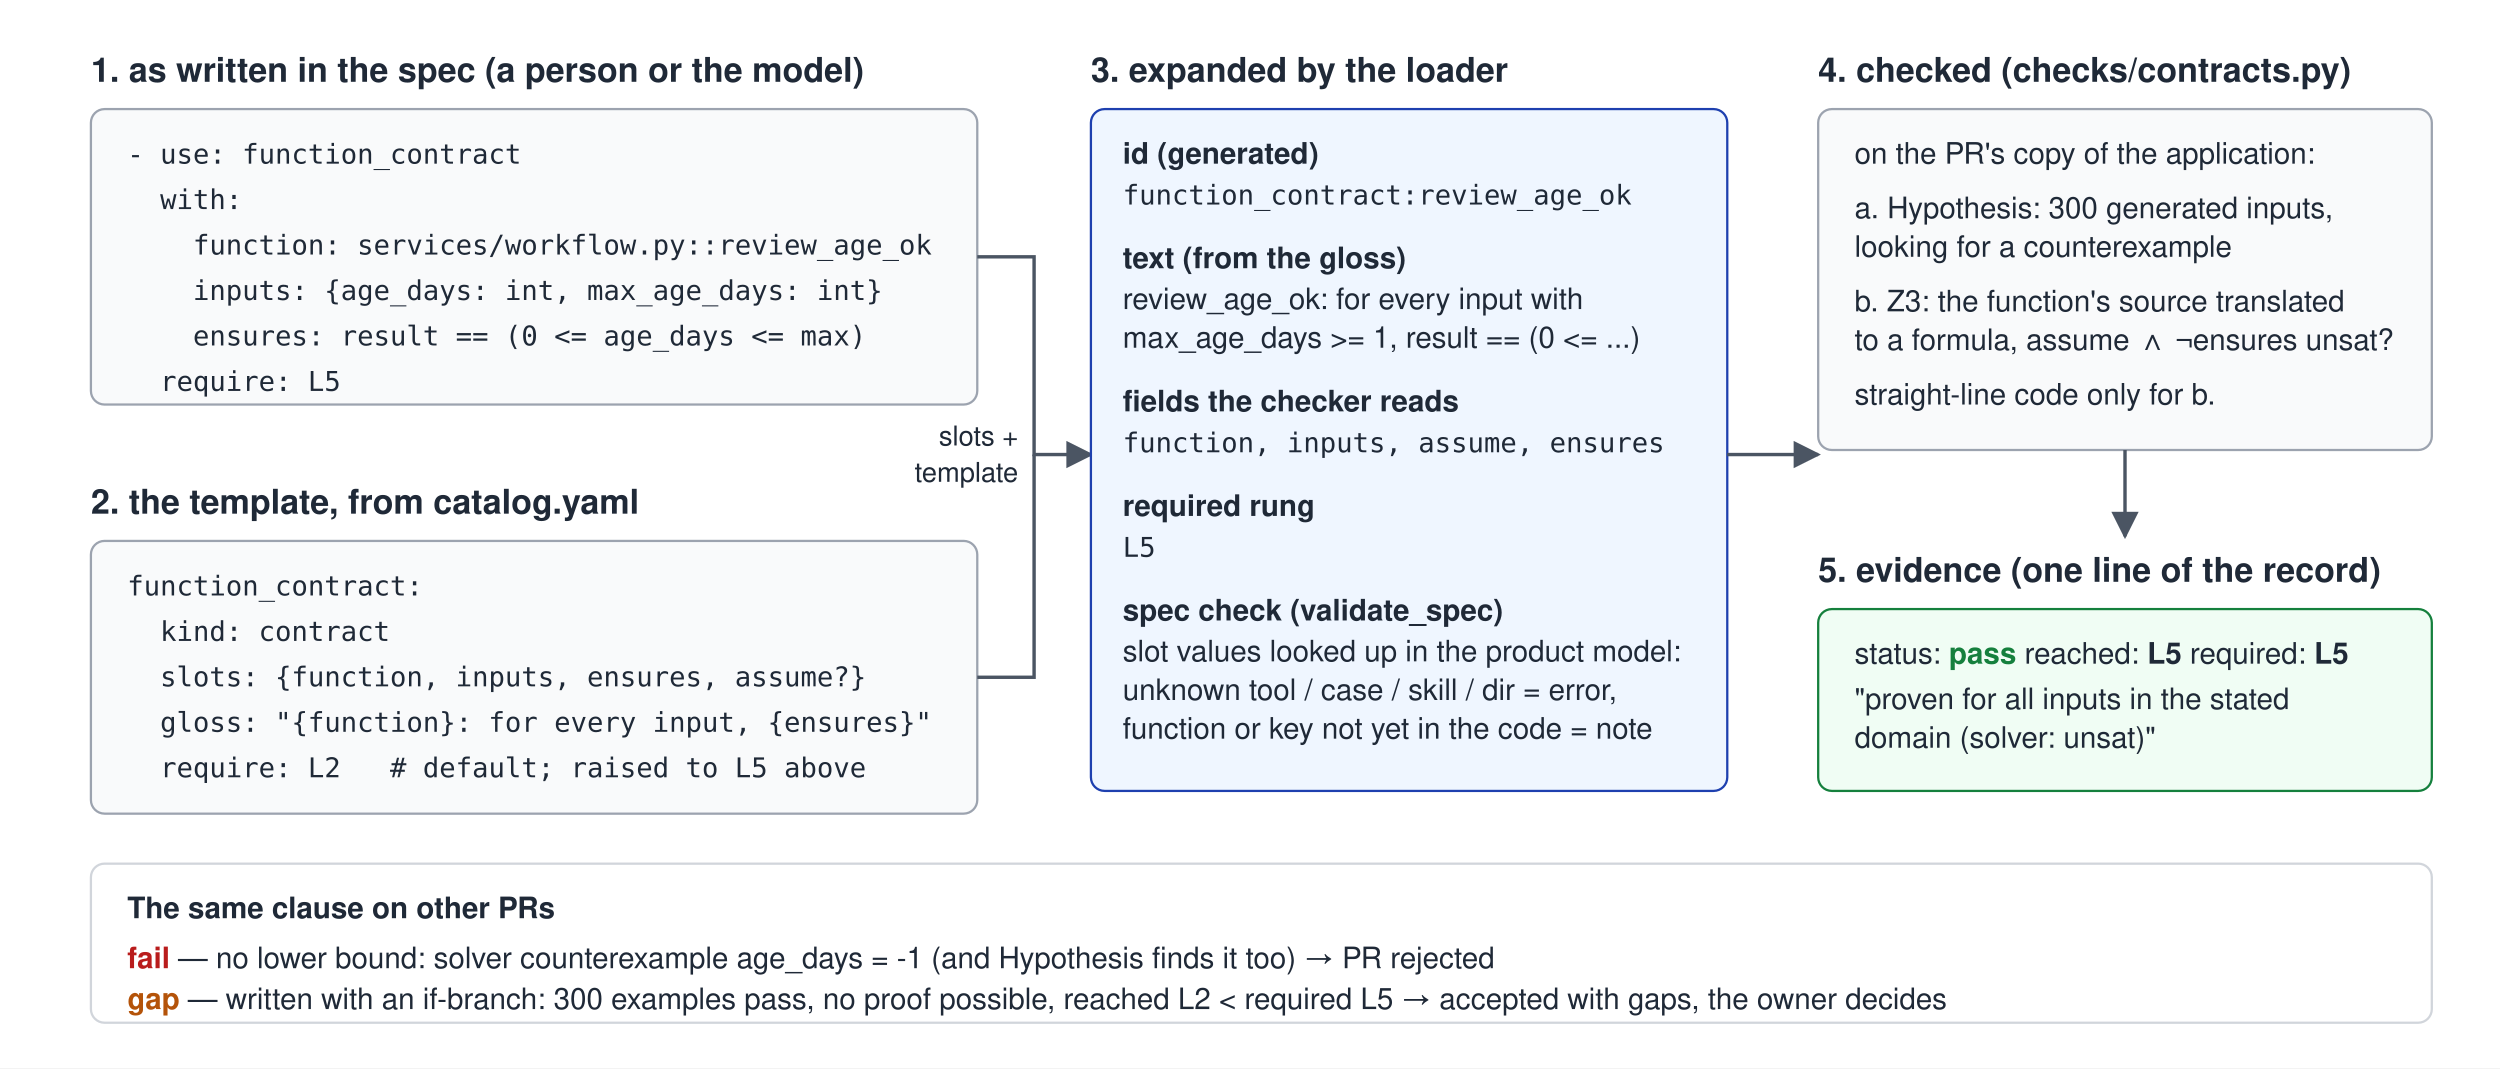
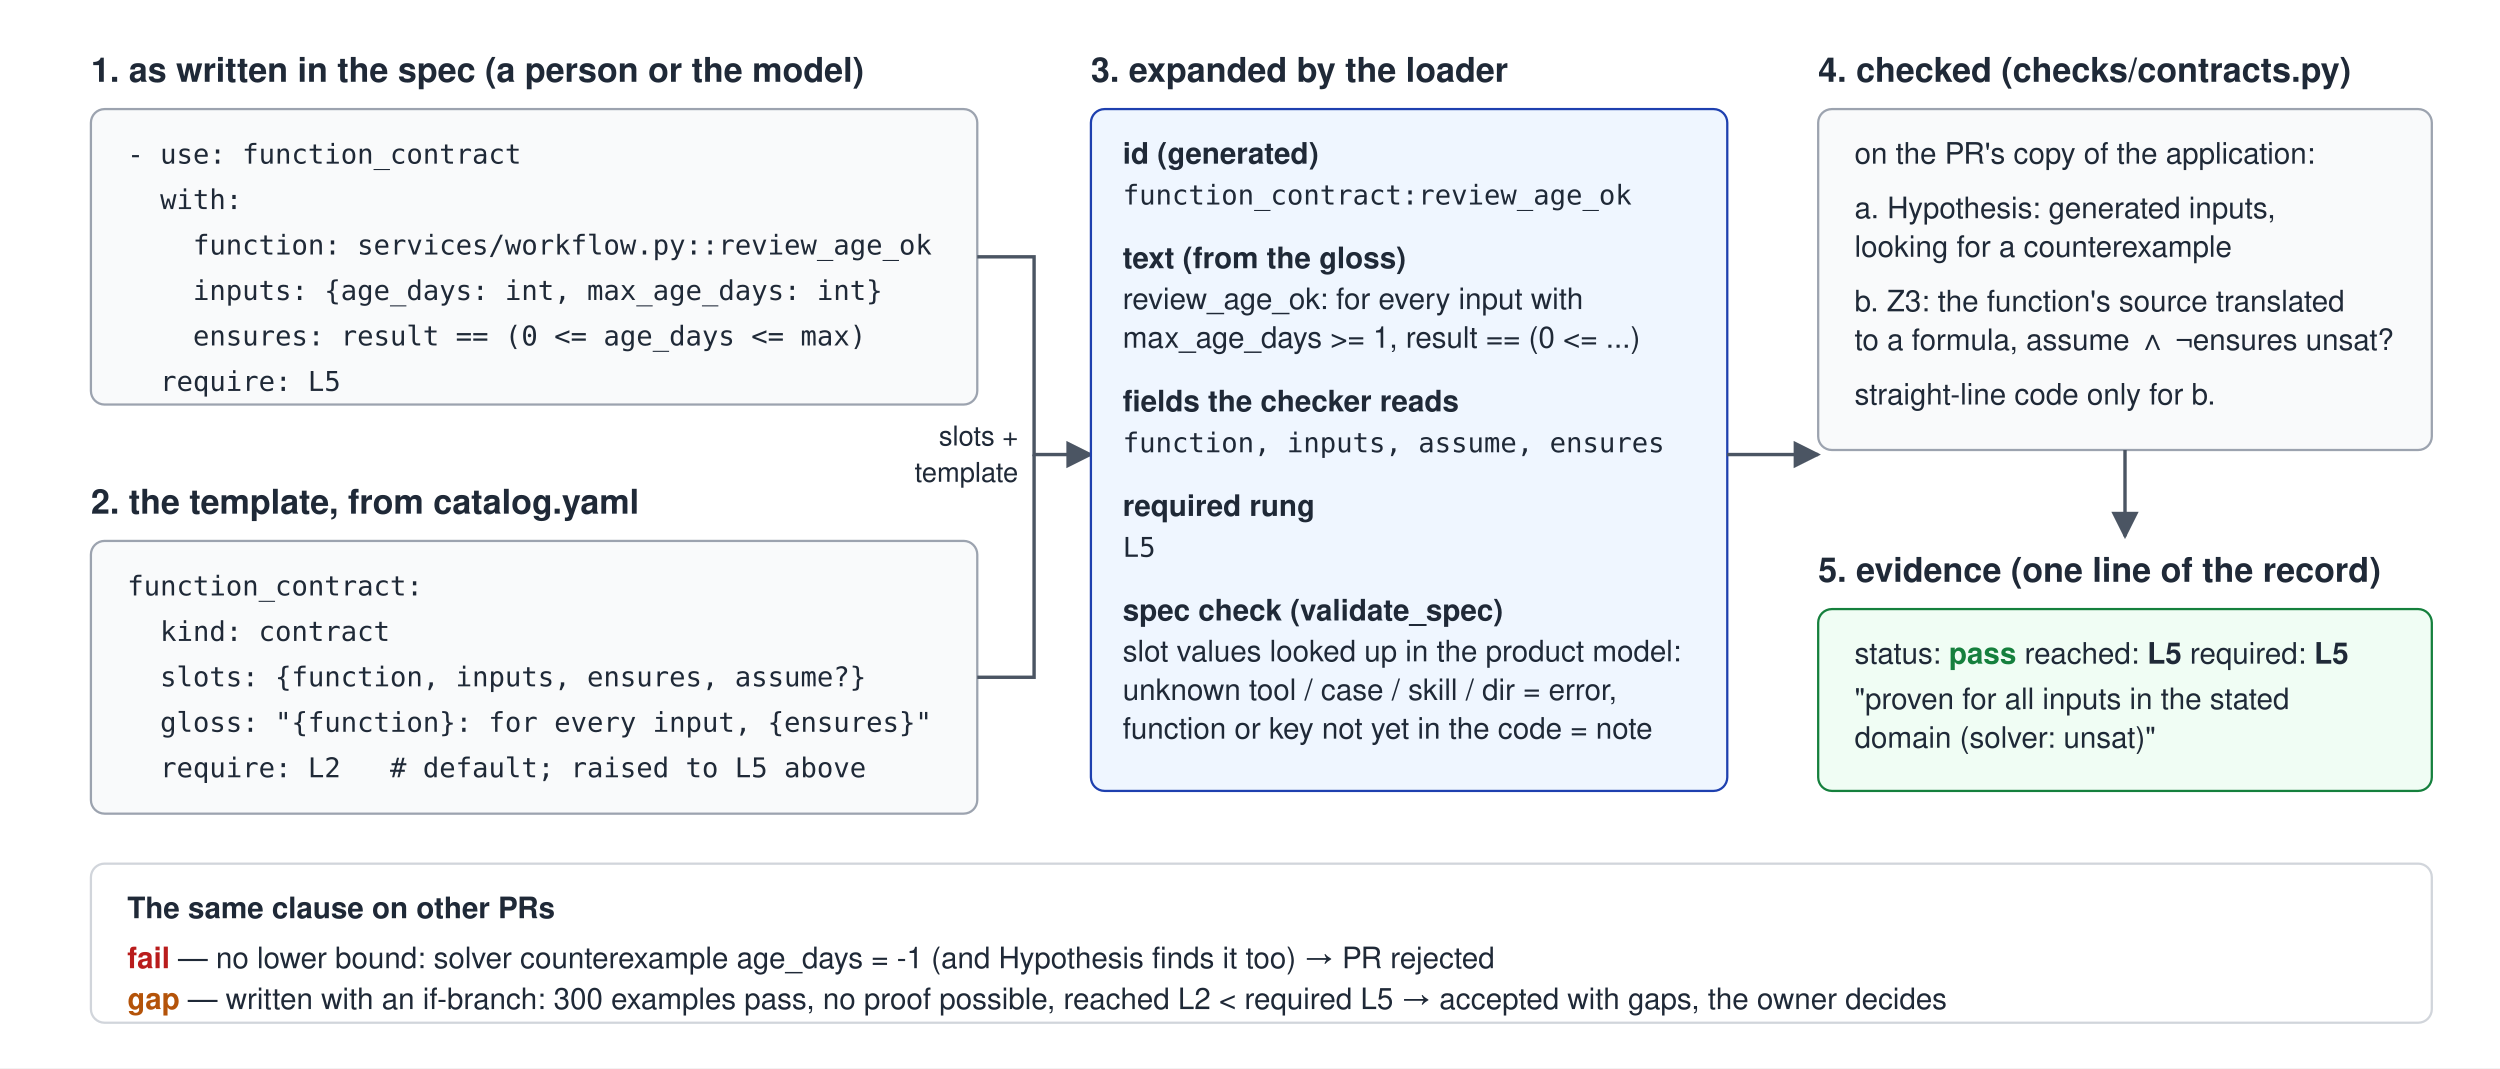
<svg xmlns="http://www.w3.org/2000/svg" viewBox="0 0 1100 470" width="1100" height="470" role="img" aria-label="Anatomy of one clause: written as template plus slots, expanded by the loader through the catalog into an id, a text and checker fields, checked by the checker of its kind, and reported as evidence with reached and required rung." font-family="Helvetica, Arial, sans-serif" font-size="14" fill="#1f2937">
  <defs>
    <marker id="a" viewBox="0 0 10 10" refX="9" refY="5" markerWidth="8" markerHeight="8" orient="auto-start-reverse">
      <path d="M0,0 L10,5 L0,10 z" fill="#4b5563" />
    </marker>
  </defs>
  <rect width="1100" height="470" fill="#ffffff" />
  <text x="40" y="36" font-size="15" font-weight="bold">1. as written in the spec (a person or the model)</text>
  <rect x="40" y="48" width="390" height="130" rx="6" fill="#f9fafb" stroke="#9ca3af" />
  <text x="56" y="72" font-family="Menlo, Consolas, monospace" font-size="12" xml:space="preserve">- use: function_contract</text>
  <text x="56" y="92" font-family="Menlo, Consolas, monospace" font-size="12" xml:space="preserve">  with:</text>
  <text x="56" y="112" font-family="Menlo, Consolas, monospace" font-size="12" xml:space="preserve">    function: services/workflow.py::review_age_ok</text>
  <text x="56" y="132" font-family="Menlo, Consolas, monospace" font-size="12" xml:space="preserve">    inputs: {age_days: int, max_age_days: int}</text>
  <text x="56" y="152" font-family="Menlo, Consolas, monospace" font-size="12" xml:space="preserve">    ensures: result == (0 &lt;= age_days &lt;= max)</text>
  <text x="56" y="172" font-family="Menlo, Consolas, monospace" font-size="12" xml:space="preserve">  require: L5</text>
  <text x="40" y="226" font-size="15" font-weight="bold">2. the template, from catalog.yaml</text>
  <rect x="40" y="238" width="390" height="120" rx="6" fill="#f9fafb" stroke="#9ca3af" />
  <text x="56" y="262" font-family="Menlo, Consolas, monospace" font-size="12" xml:space="preserve">function_contract:</text>
  <text x="56" y="282" font-family="Menlo, Consolas, monospace" font-size="12" xml:space="preserve">  kind: contract</text>
  <text x="56" y="302" font-family="Menlo, Consolas, monospace" font-size="12" xml:space="preserve">  slots: {function, inputs, ensures, assume?}</text>
  <text x="56" y="322" font-family="Menlo, Consolas, monospace" font-size="12" xml:space="preserve">  gloss: "{function}: for every input, {ensures}"</text>
  <text x="56" y="342" font-family="Menlo, Consolas, monospace" font-size="12" xml:space="preserve">  require: L2   # default; raised to L5 above</text>
  <path d="M430,113 L455,113 L455,200 L480,200" fill="none" stroke="#4b5563" stroke-width="1.5" marker-end="url(#a)" />
  <path d="M430,298 L455,298 L455,200" fill="none" stroke="#4b5563" stroke-width="1.5" />
  <text x="448" y="196" font-size="12" text-anchor="end">slots +</text>
  <text x="448" y="212" font-size="12" text-anchor="end">template</text>
  <text x="480" y="36" font-size="15" font-weight="bold">3. expanded by the loader</text>
  <rect x="480" y="48" width="280" height="300" rx="6" fill="#eff6ff" stroke="#1e40af" />
  <text x="494" y="72" font-size="13" font-weight="bold">id (generated)</text>
  <text x="494" y="90" font-family="Menlo, Consolas, monospace" font-size="12" xml:space="preserve">function_contract:review_age_ok</text>
  <text x="494" y="118" font-size="13" font-weight="bold">text (from the gloss)</text>
  <text x="494" y="136" font-size="13">review_age_ok: for every input with</text>
  <text x="494" y="153" font-size="13">max_age_days &gt;= 1, result == (0 &lt;= ...)</text>
  <text x="494" y="181" font-size="13" font-weight="bold">fields the checker reads</text>
  <text x="494" y="199" font-family="Menlo, Consolas, monospace" font-size="12" xml:space="preserve">function, inputs, assume, ensures</text>
  <text x="494" y="227" font-size="13" font-weight="bold">required rung</text>
  <text x="494" y="245" font-family="Menlo, Consolas, monospace" font-size="12" xml:space="preserve">L5</text>
  <text x="494" y="273" font-size="13" font-weight="bold">spec check (validate_spec)</text>
  <text x="494" y="291" font-size="13">slot values looked up in the product model:</text>
  <text x="494" y="308" font-size="13">unknown tool / case / skill / dir = error,</text>
  <text x="494" y="325" font-size="13">function or key not yet in the code = note</text>
  <path d="M760,200 L800,200" fill="none" stroke="#4b5563" stroke-width="1.5" marker-end="url(#a)" />
  <text x="800" y="36" font-size="15" font-weight="bold">4. checked (checks/contracts.py)</text>
  <rect x="800" y="48" width="270" height="150" rx="6" fill="#f9fafb" stroke="#9ca3af" />
  <text x="816" y="72" font-size="13">on the PR's copy of the application:</text>
-   <text x="816" y="96" font-size="13">a. Hypothesis: 300 generated inputs,</text>
+   <text x="816" y="96" font-size="13">a. Hypothesis: generated inputs,</text>
  <text x="816" y="113" font-size="13">    looking for a counterexample</text>
  <text x="816" y="137" font-size="13">b. Z3: the function's source translated</text>
  <text x="816" y="154" font-size="13">    to a formula, assume ∧ ¬ensures unsat?</text>
  <text x="816" y="178" font-size="13">straight-line code only for b.</text>
  <path d="M935,198 L935,236" fill="none" stroke="#4b5563" stroke-width="1.5" marker-end="url(#a)" />
  <text x="800" y="256" font-size="15" font-weight="bold">5. evidence (one line of the record)</text>
  <rect x="800" y="268" width="270" height="80" rx="6" fill="#f0fdf4" stroke="#15803d" />
  <text x="816" y="292" font-size="13">status: <tspan font-weight="bold" fill="#15803d">pass</tspan>   reached: <tspan font-weight="bold">L5</tspan>   required: <tspan font-weight="bold">L5</tspan>
  </text>
  <text x="816" y="312" font-size="13">"proven for all inputs in the stated</text>
  <text x="816" y="329" font-size="13">domain (solver: unsat)"</text>
  <rect x="40" y="380" width="1030" height="70" rx="6" fill="#ffffff" stroke="#d1d5db" />
  <text x="56" y="404" font-size="13" font-weight="bold">The same clause on other PRs</text>
  <text x="56" y="426" font-size="13">
    <tspan fill="#b91c1c" font-weight="bold">fail</tspan> — no lower bound: solver counterexample age_days = -1 (and Hypothesis finds it too) → PR rejected</text>
  <text x="56" y="444" font-size="13">
    <tspan fill="#b45309" font-weight="bold">gap</tspan> — written with an if-branch: 300 examples pass, no proof possible, reached L2 &lt; required L5 → accepted with gaps, the owner decides</text>
</svg>
